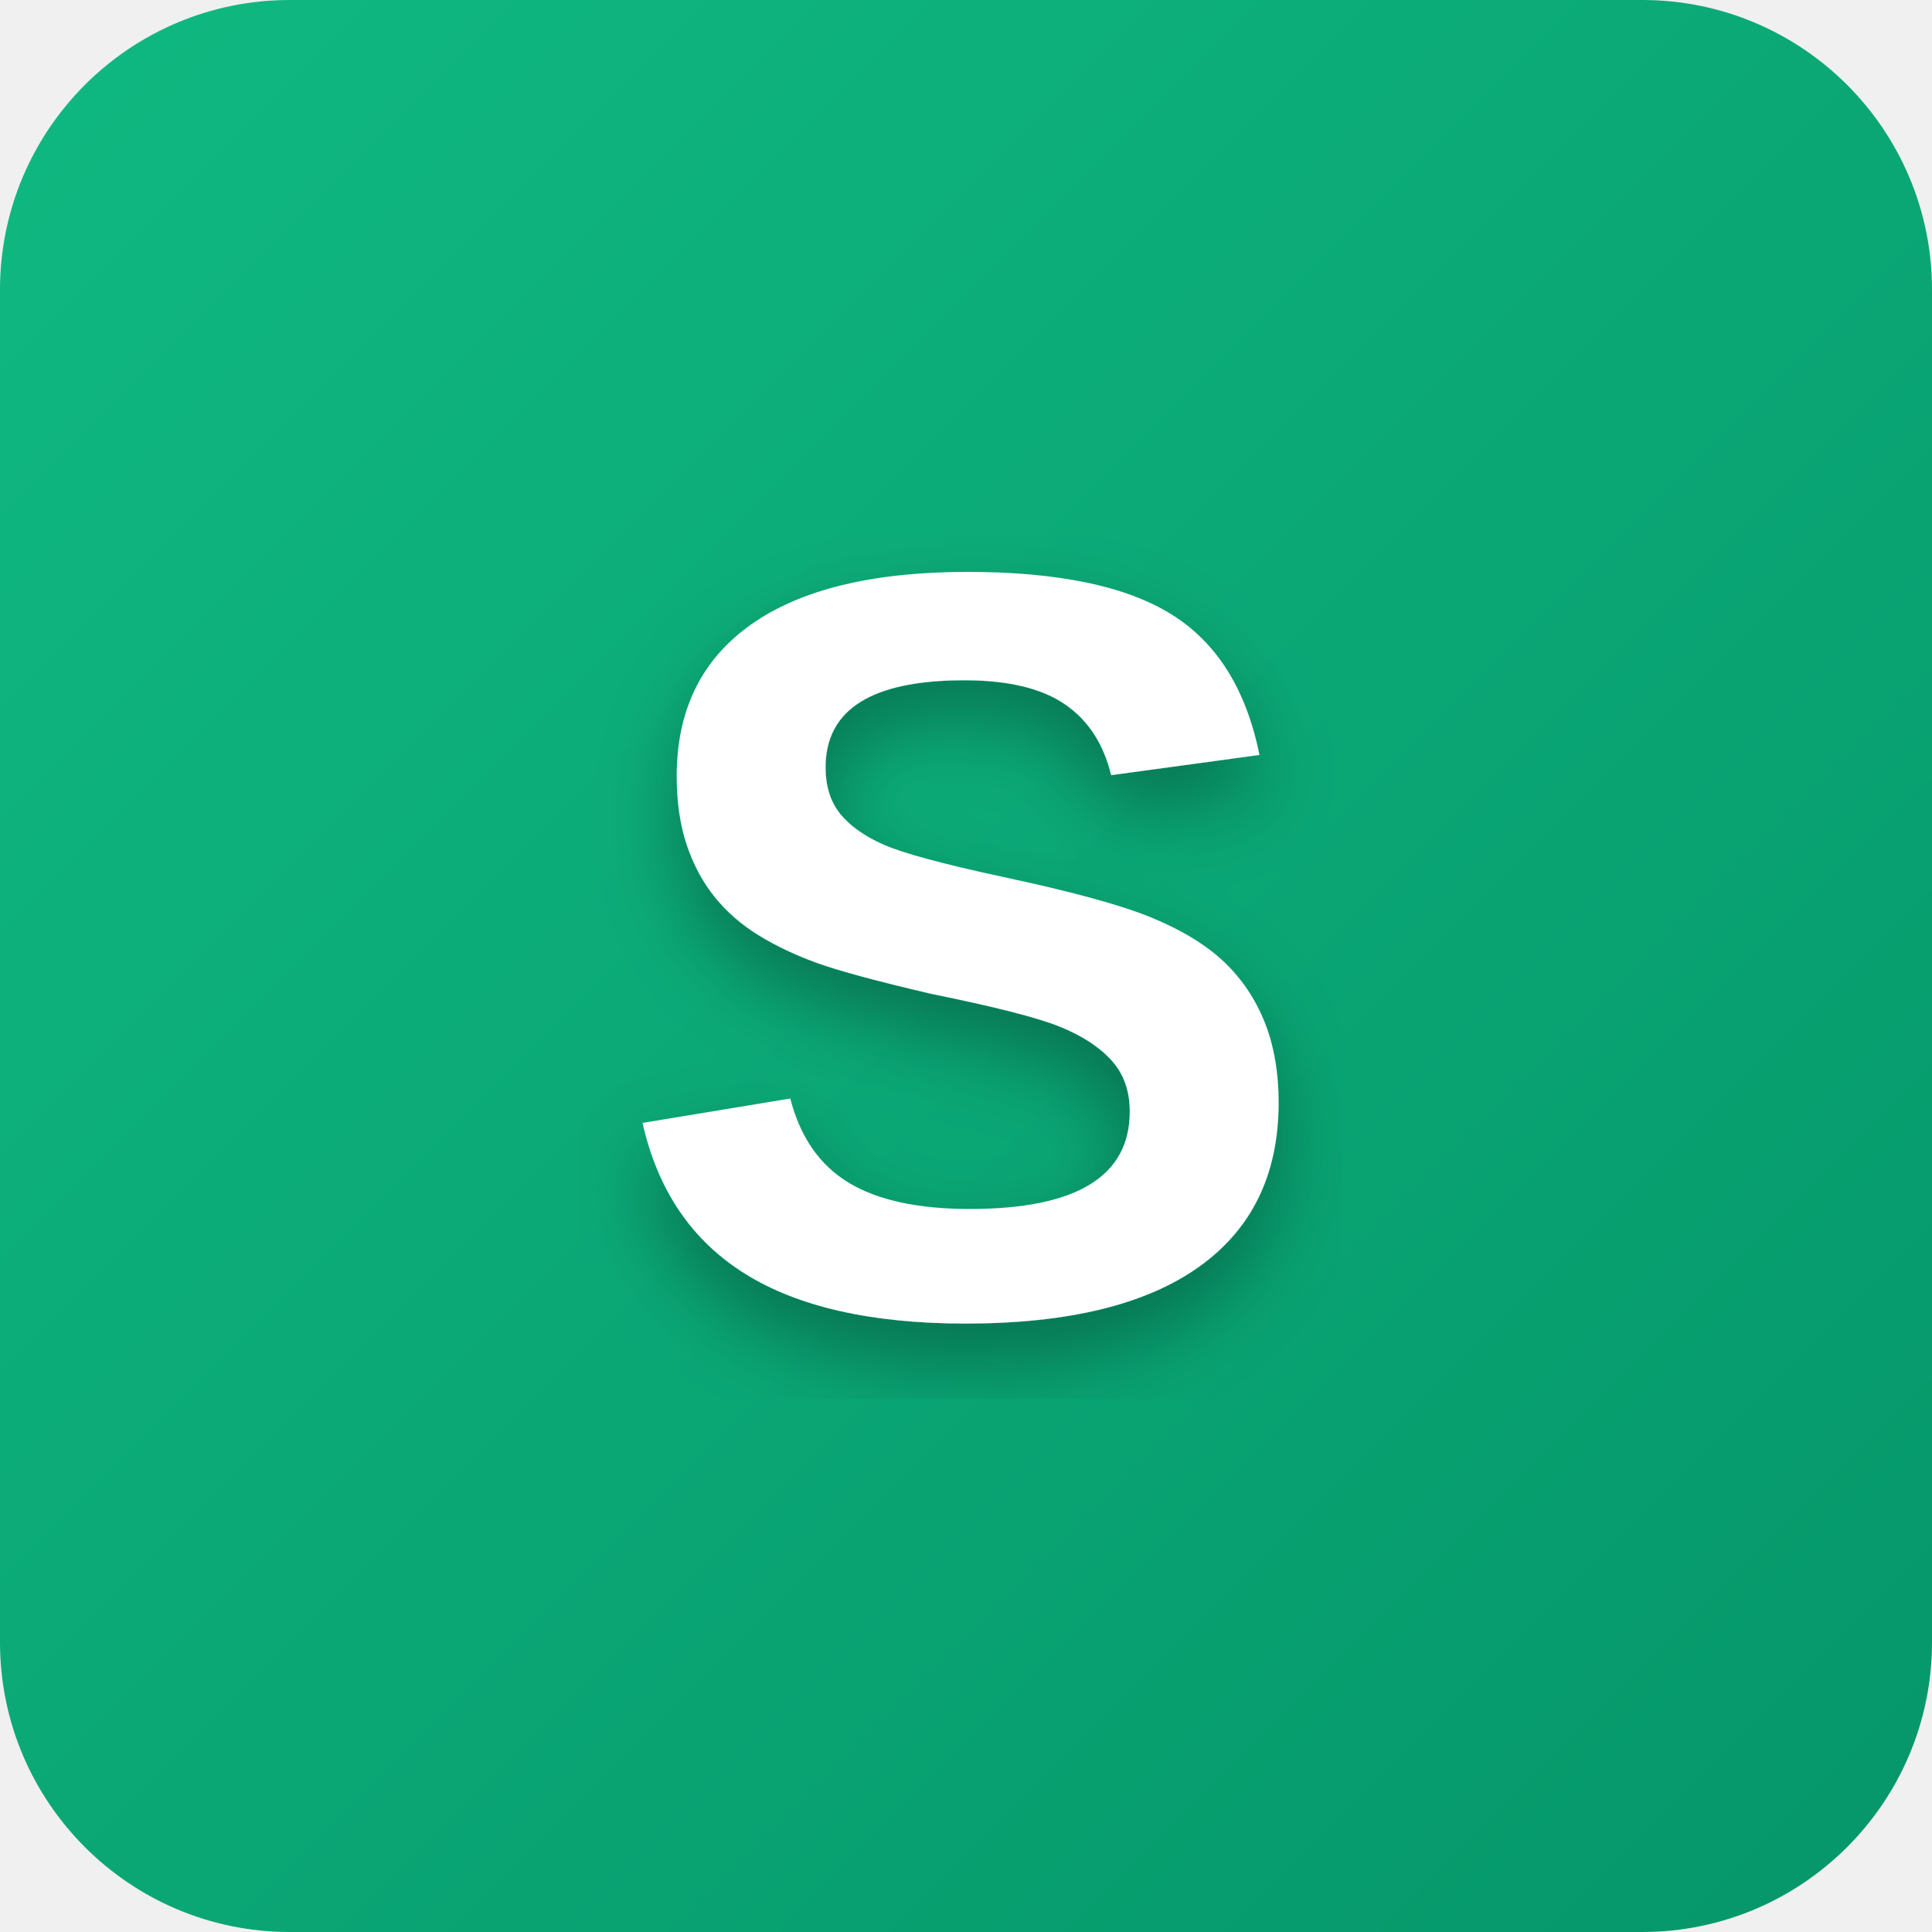
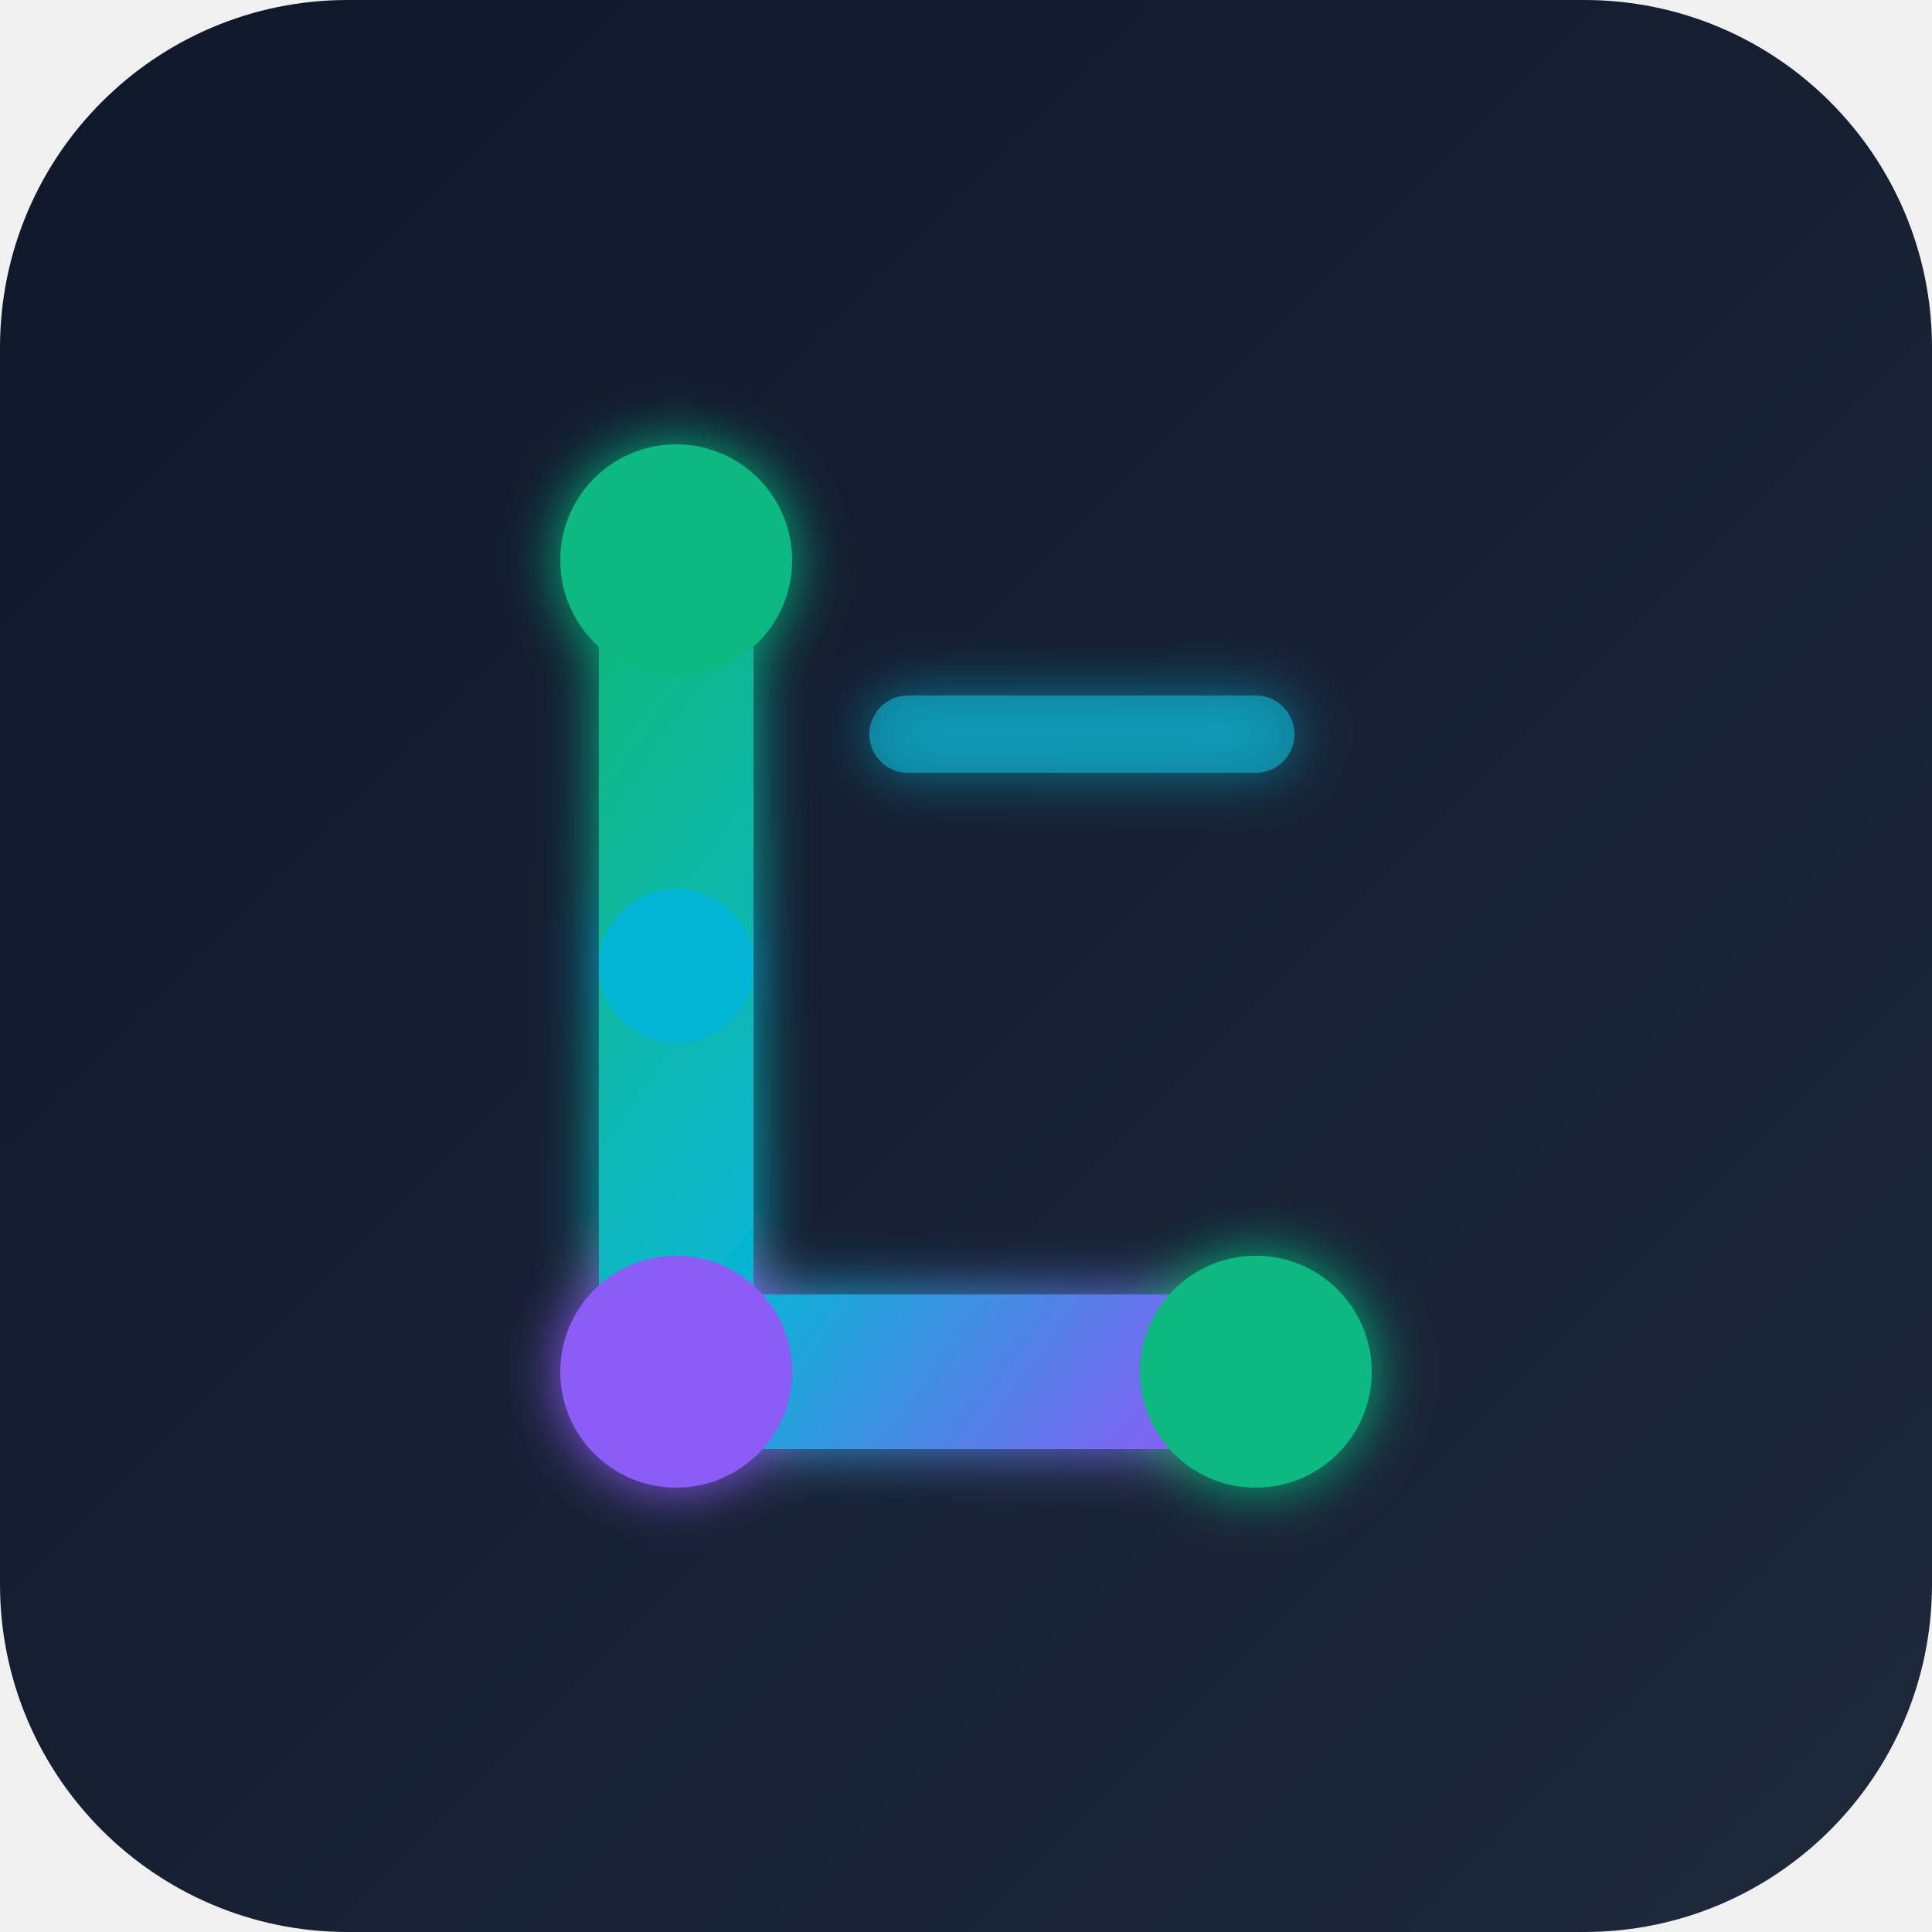
<svg xmlns="http://www.w3.org/2000/svg" width="384" height="384" viewBox="0 0 384 384">
  <defs>
-     <linearGradient id="grad384" x1="0%" y1="0%" x2="100%" y2="100%">
+     <linearGradient id="bgGrad384" x1="0%" y1="0%" x2="100%" y2="100%">
+       <stop offset="0%" style="stop-color:#0f172a;stop-opacity:1" />
+       <stop offset="100%" style="stop-color:#1e293b;stop-opacity:1" />
+     </linearGradient>
+     <linearGradient id="logoGrad384" x1="0%" y1="0%" x2="100%" y2="100%">
      <stop offset="0%" style="stop-color:#10b981;stop-opacity:1" />
-       <stop offset="100%" style="stop-color:#059669;stop-opacity:1" />
+       <stop offset="50%" style="stop-color:#06b6d4;stop-opacity:1" />
+       <stop offset="100%" style="stop-color:#8b5cf6;stop-opacity:1" />
    </linearGradient>
-     <filter id="shadow384">
-       <feDropShadow dx="0" dy="7.68" stdDeviation="7.68" flood-opacity="0.3" />
+     <filter id="glow384">
+       <feGaussianBlur stdDeviation="5.76" result="coloredBlur" />
+       <feMerge>
+         <feMergeNode in="coloredBlur" />
+         <feMergeNode in="SourceGraphic" />
+       </feMerge>
    </filter>
  </defs>
-   <rect width="384" height="384" rx="57.6" fill="url(#grad384)" />
-   <text x="50%" y="261" text-anchor="middle" fill="white" font-size="211" font-weight="bold" font-family="Arial, sans-serif" filter="url(#shadow384)">S</text>
+   <rect width="384" height="384" rx="69.12" fill="url(#bgGrad384)" />
+   <g transform="translate(76.8, 76.8)" filter="url(#glow384)">
+     <path d="M 57.6 34.56              L 57.6 195.84              L 172.8 195.84" stroke="url(#logoGrad384)" stroke-width="30.72" stroke-linecap="round" stroke-linejoin="round" fill="none" />
+     <circle cx="57.6" cy="34.56" r="23.04" fill="#10b981" />
+     <circle cx="57.6" cy="115.2" r="15.36" fill="#06b6d4" />
+     <circle cx="57.6" cy="195.84" r="23.04" fill="#8b5cf6" />
+     <circle cx="172.8" cy="195.84" r="23.04" fill="#10b981" />
+     <path d="M 103.68 69.12              L 172.8 69.12" stroke="#06b6d4" stroke-width="15.36" stroke-linecap="round" opacity="0.6" />
+   </g>
</svg>
